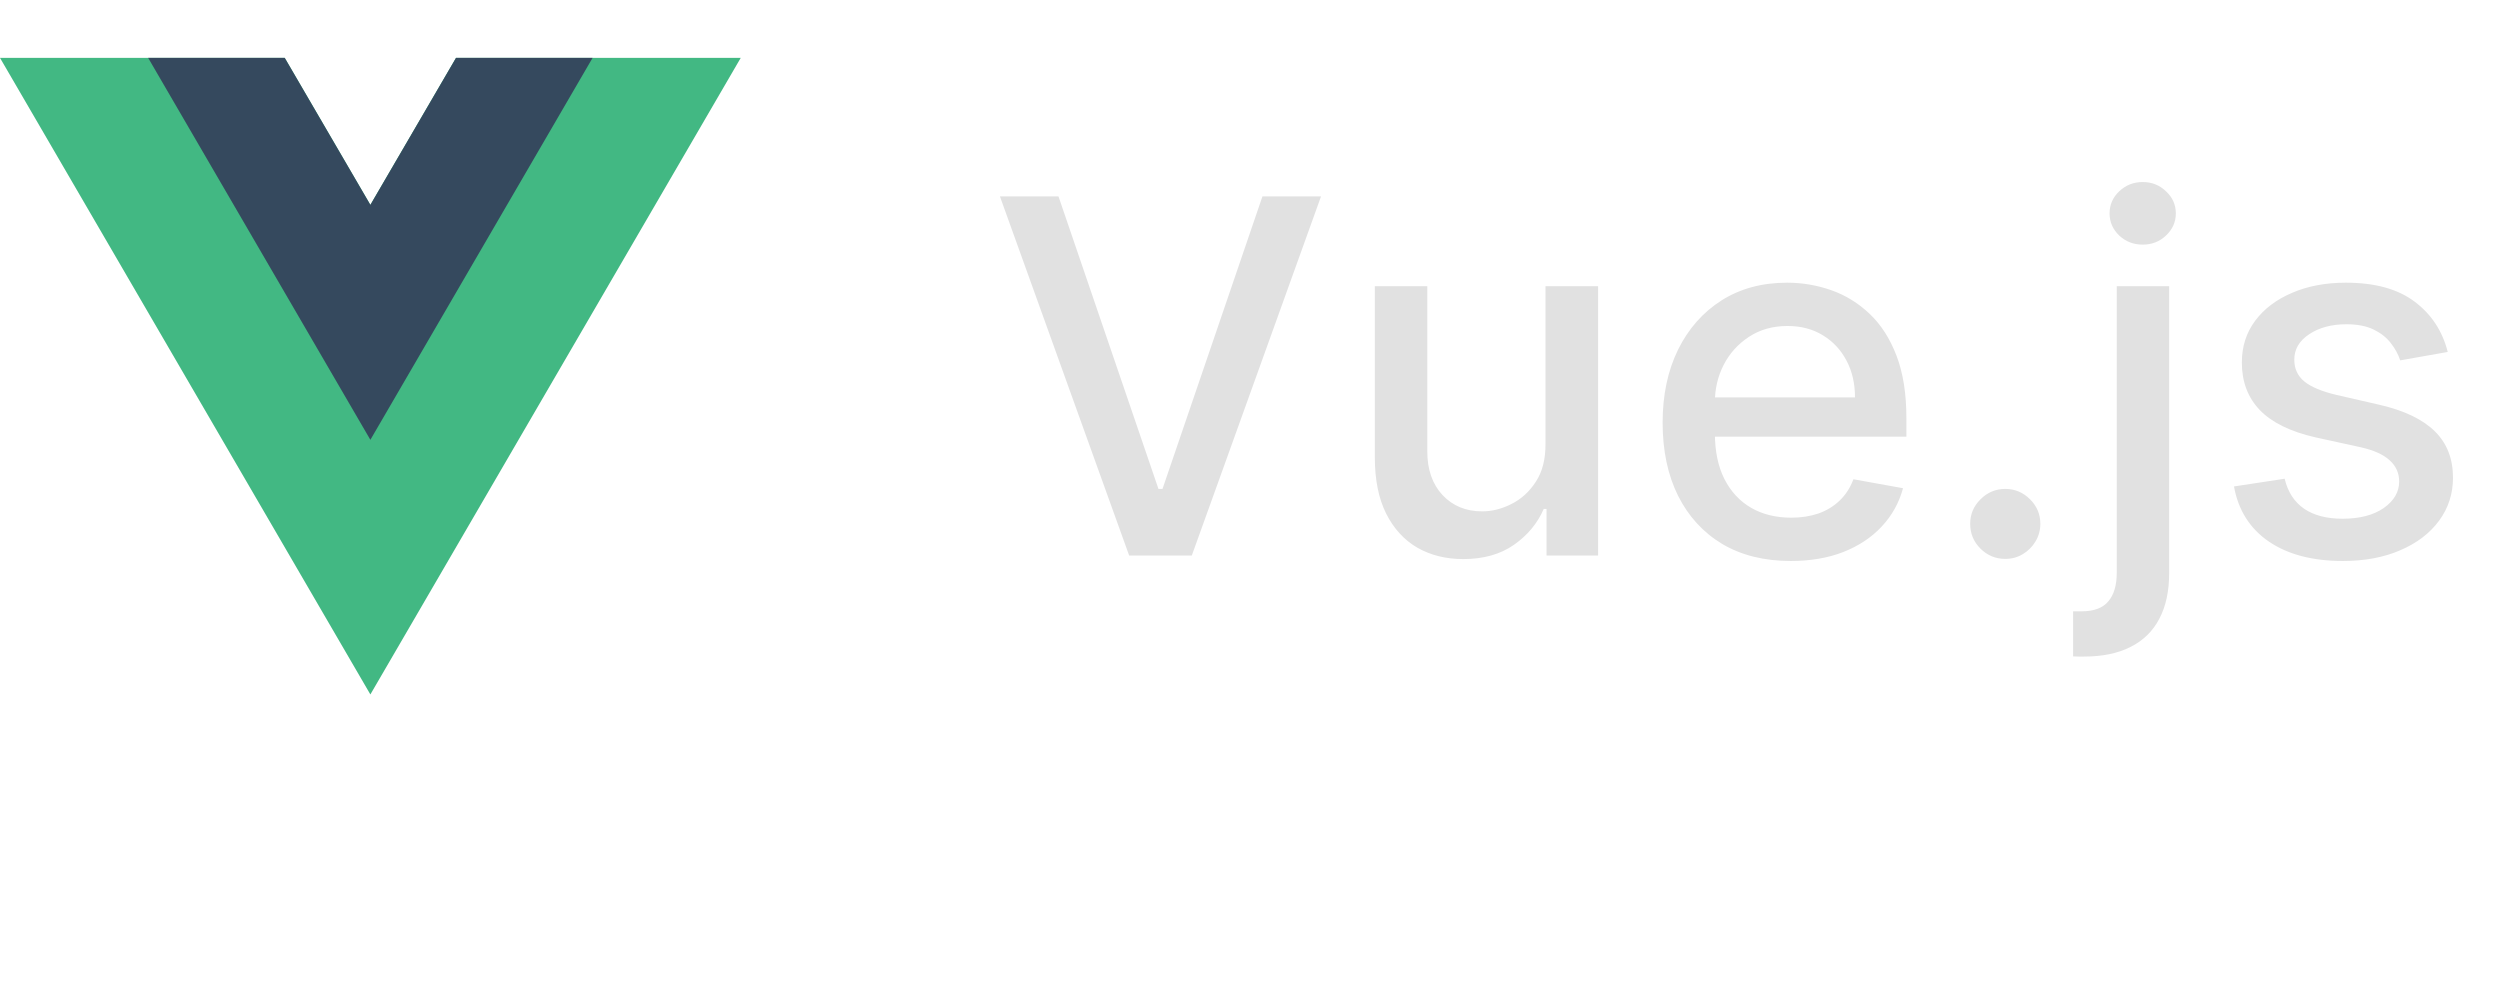
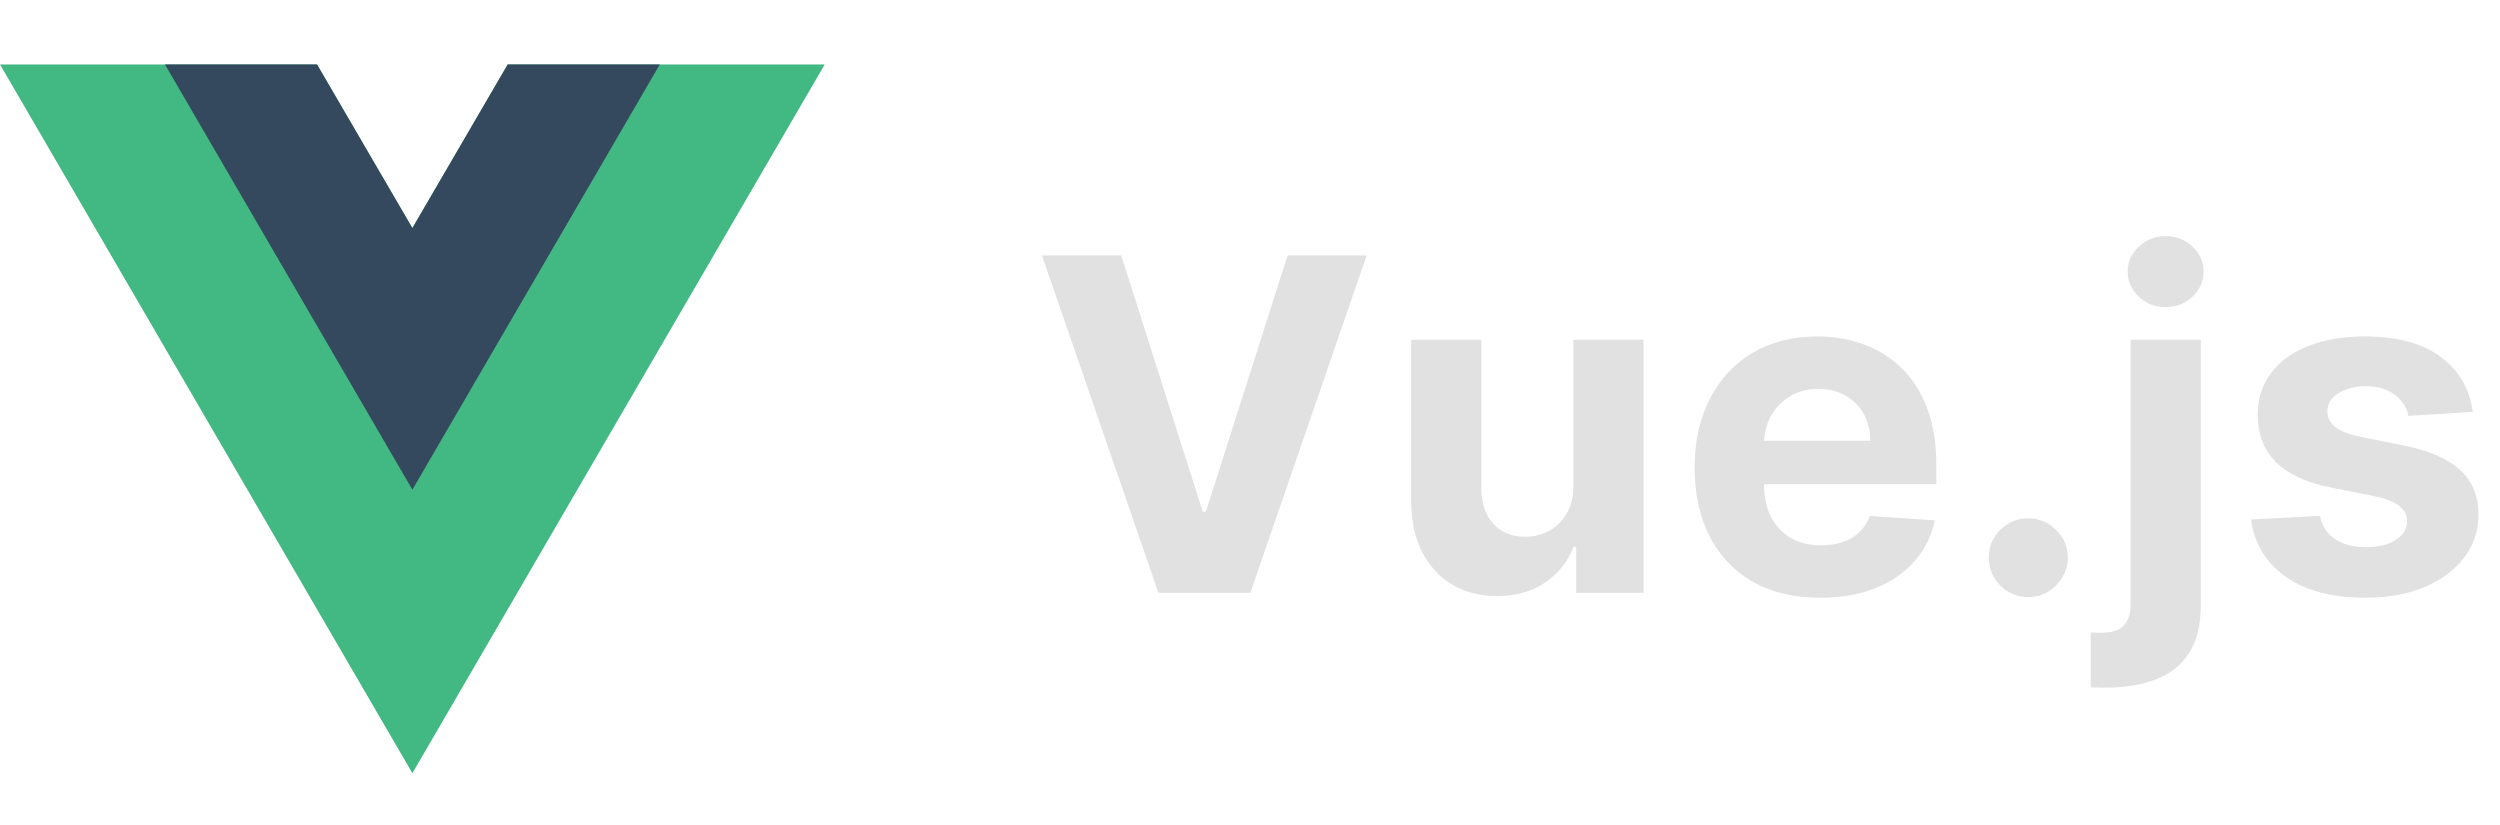
- <svg xmlns="http://www.w3.org/2000/svg" width="81" height="32" viewBox="0 0 81 32" fill="none">
-   <path d="M14.775 1.875L12 6.638L9.225 1.875H0L12 22.5L24 1.875H14.775Z" fill="#42B883" />
-   <path d="M14.775 1.875L12 6.638L9.225 1.875H4.8L12 14.25L19.2 1.875H14.775Z" fill="#35495E" />
-   <path d="M34.295 6.364L37.534 15.841H37.665L40.903 6.364H42.801L38.614 18H36.585L32.398 6.364H34.295ZM50.074 14.381V9.273H51.778V18H50.108V16.489H50.017C49.816 16.954 49.494 17.343 49.051 17.653C48.611 17.96 48.064 18.114 47.409 18.114C46.848 18.114 46.352 17.991 45.92 17.744C45.492 17.494 45.155 17.125 44.909 16.636C44.666 16.148 44.545 15.544 44.545 14.824V9.273H46.244V14.619C46.244 15.214 46.409 15.688 46.738 16.04C47.068 16.392 47.496 16.568 48.022 16.568C48.341 16.568 48.657 16.489 48.971 16.329C49.289 16.171 49.553 15.93 49.761 15.608C49.973 15.286 50.077 14.877 50.074 14.381ZM58.022 18.176C57.162 18.176 56.422 17.992 55.801 17.625C55.183 17.254 54.706 16.733 54.369 16.062C54.035 15.388 53.869 14.598 53.869 13.693C53.869 12.799 54.035 12.011 54.369 11.329C54.706 10.648 55.176 10.116 55.778 9.733C56.384 9.35 57.092 9.159 57.903 9.159C58.395 9.159 58.873 9.241 59.335 9.403C59.797 9.566 60.212 9.822 60.579 10.171C60.946 10.519 61.236 10.972 61.448 11.528C61.66 12.081 61.767 12.754 61.767 13.546V14.148H54.829V12.875H60.102C60.102 12.428 60.011 12.032 59.829 11.688C59.647 11.339 59.392 11.064 59.062 10.864C58.736 10.663 58.354 10.562 57.914 10.562C57.437 10.562 57.02 10.68 56.664 10.915C56.312 11.146 56.039 11.449 55.846 11.824C55.657 12.195 55.562 12.598 55.562 13.034V14.028C55.562 14.612 55.664 15.108 55.869 15.517C56.077 15.926 56.367 16.239 56.738 16.454C57.109 16.667 57.543 16.773 58.039 16.773C58.361 16.773 58.655 16.727 58.92 16.636C59.185 16.542 59.414 16.401 59.607 16.216C59.801 16.03 59.948 15.801 60.051 15.528L61.658 15.818C61.53 16.292 61.299 16.706 60.965 17.062C60.636 17.415 60.221 17.689 59.721 17.886C59.225 18.079 58.658 18.176 58.022 18.176ZM64.971 18.108C64.66 18.108 64.393 17.998 64.17 17.778C63.946 17.555 63.834 17.286 63.834 16.972C63.834 16.661 63.946 16.396 64.17 16.176C64.393 15.953 64.66 15.841 64.971 15.841C65.281 15.841 65.548 15.953 65.772 16.176C65.995 16.396 66.107 16.661 66.107 16.972C66.107 17.18 66.054 17.371 65.948 17.546C65.846 17.716 65.709 17.852 65.539 17.954C65.368 18.057 65.179 18.108 64.971 18.108ZM68.583 9.273H70.281V18.568C70.281 19.151 70.175 19.644 69.963 20.046C69.755 20.447 69.444 20.752 69.031 20.96C68.622 21.169 68.117 21.273 67.514 21.273C67.454 21.273 67.397 21.273 67.344 21.273C67.287 21.273 67.228 21.271 67.168 21.267V19.807C67.221 19.807 67.268 19.807 67.31 19.807C67.348 19.807 67.391 19.807 67.441 19.807C67.842 19.807 68.132 19.699 68.31 19.483C68.492 19.271 68.583 18.962 68.583 18.557V9.273ZM69.424 7.926C69.128 7.926 68.874 7.828 68.662 7.631C68.454 7.43 68.35 7.191 68.35 6.915C68.35 6.634 68.454 6.396 68.662 6.199C68.874 5.998 69.128 5.898 69.424 5.898C69.719 5.898 69.971 5.998 70.179 6.199C70.391 6.396 70.497 6.634 70.497 6.915C70.497 7.191 70.391 7.43 70.179 7.631C69.971 7.828 69.719 7.926 69.424 7.926ZM79.307 11.403L77.767 11.676C77.703 11.479 77.6 11.292 77.46 11.114C77.324 10.936 77.138 10.79 76.903 10.676C76.669 10.562 76.375 10.506 76.023 10.506C75.542 10.506 75.14 10.614 74.818 10.829C74.496 11.042 74.335 11.316 74.335 11.653C74.335 11.945 74.443 12.18 74.659 12.358C74.875 12.536 75.224 12.682 75.704 12.796L77.091 13.114C77.894 13.299 78.492 13.585 78.886 13.972C79.28 14.358 79.477 14.86 79.477 15.477C79.477 16 79.326 16.466 79.023 16.875C78.724 17.28 78.305 17.599 77.767 17.829C77.233 18.061 76.614 18.176 75.909 18.176C74.932 18.176 74.135 17.968 73.517 17.551C72.9 17.131 72.521 16.534 72.381 15.761L74.023 15.511C74.125 15.939 74.335 16.263 74.653 16.483C74.972 16.699 75.386 16.807 75.898 16.807C76.454 16.807 76.9 16.691 77.233 16.46C77.566 16.225 77.733 15.939 77.733 15.602C77.733 15.329 77.631 15.1 77.426 14.915C77.225 14.729 76.917 14.589 76.5 14.494L75.023 14.171C74.208 13.985 73.606 13.689 73.216 13.284C72.829 12.879 72.636 12.366 72.636 11.744C72.636 11.229 72.78 10.778 73.068 10.392C73.356 10.006 73.754 9.705 74.261 9.489C74.769 9.269 75.35 9.159 76.006 9.159C76.949 9.159 77.691 9.364 78.233 9.773C78.775 10.178 79.133 10.722 79.307 11.403Z" fill="#e1e1e1" />
+ <svg xmlns="http://www.w3.org/2000/svg" width="97" height="32" viewBox="0 0 97 32" fill="none">
+   <path d="M19.7 2.5L16 8.85L12.3 2.5H0L16 30L32 2.5H19.7Z" fill="#42B883" />
+   <path d="M19.7 2.5L16 8.85L12.3 2.5H6.4L16 19L25.6 2.5H19.7Z" fill="#35495E" />
+   <path d="M43.503 9.909L46.667 19.855H46.788L49.959 9.909H53.027L48.514 23H44.947L40.428 9.909H43.503ZM61.048 18.82V13.182H63.771V23H61.156V21.217H61.054C60.833 21.792 60.464 22.254 59.948 22.604C59.437 22.953 58.813 23.128 58.075 23.128C57.419 23.128 56.842 22.979 56.343 22.68C55.844 22.382 55.455 21.958 55.173 21.408C54.896 20.859 54.756 20.2 54.752 19.433V13.182H57.474V18.947C57.479 19.527 57.634 19.985 57.941 20.322C58.248 20.658 58.659 20.827 59.175 20.827C59.503 20.827 59.81 20.752 60.095 20.603C60.381 20.45 60.611 20.224 60.786 19.925C60.965 19.627 61.052 19.259 61.048 18.82ZM70.623 23.192C69.613 23.192 68.744 22.987 68.015 22.578C67.291 22.165 66.733 21.581 66.341 20.827C65.948 20.068 65.752 19.171 65.752 18.136C65.752 17.126 65.948 16.239 66.341 15.477C66.733 14.714 67.284 14.119 67.996 13.693C68.712 13.267 69.552 13.054 70.514 13.054C71.162 13.054 71.765 13.158 72.323 13.367C72.886 13.572 73.376 13.881 73.794 14.294C74.216 14.707 74.544 15.227 74.778 15.854C75.012 16.476 75.13 17.204 75.13 18.04V18.788H66.839V17.1H72.566C72.566 16.708 72.481 16.361 72.311 16.058C72.14 15.756 71.904 15.519 71.601 15.349C71.303 15.174 70.956 15.087 70.559 15.087C70.146 15.087 69.779 15.182 69.46 15.374C69.144 15.562 68.897 15.815 68.718 16.135C68.539 16.45 68.448 16.802 68.444 17.19V18.794C68.444 19.28 68.533 19.7 68.712 20.053C68.895 20.407 69.153 20.68 69.485 20.871C69.818 21.063 70.212 21.159 70.668 21.159C70.971 21.159 71.248 21.116 71.499 21.031C71.75 20.946 71.966 20.818 72.144 20.648C72.323 20.477 72.46 20.268 72.554 20.021L75.072 20.188C74.944 20.793 74.682 21.321 74.286 21.773C73.894 22.22 73.387 22.57 72.764 22.821C72.147 23.068 71.433 23.192 70.623 23.192ZM78.698 23.166C78.276 23.166 77.914 23.017 77.612 22.719C77.313 22.416 77.164 22.054 77.164 21.632C77.164 21.215 77.313 20.857 77.612 20.558C77.914 20.26 78.276 20.111 78.698 20.111C79.107 20.111 79.465 20.26 79.772 20.558C80.079 20.857 80.232 21.215 80.232 21.632C80.232 21.913 80.16 22.171 80.015 22.405C79.874 22.636 79.689 22.821 79.459 22.962C79.229 23.098 78.975 23.166 78.698 23.166ZM82.668 13.182H85.391V23.486C85.391 24.244 85.242 24.858 84.944 25.327C84.645 25.796 84.217 26.139 83.659 26.356C83.105 26.573 82.442 26.682 81.671 26.682C81.577 26.682 81.487 26.68 81.402 26.675C81.313 26.675 81.219 26.673 81.121 26.669V24.541C81.194 24.545 81.257 24.547 81.313 24.547C81.364 24.551 81.419 24.553 81.479 24.553C81.918 24.553 82.225 24.459 82.399 24.272C82.578 24.089 82.668 23.812 82.668 23.441V13.182ZM84.023 11.916C83.622 11.916 83.277 11.782 82.987 11.514C82.698 11.241 82.553 10.915 82.553 10.536C82.553 10.161 82.698 9.839 82.987 9.57C83.277 9.298 83.622 9.161 84.023 9.161C84.432 9.161 84.779 9.298 85.065 9.57C85.355 9.839 85.5 10.161 85.5 10.536C85.5 10.915 85.355 11.241 85.065 11.514C84.779 11.782 84.432 11.916 84.023 11.916ZM95.941 15.982L93.448 16.135C93.406 15.922 93.314 15.73 93.174 15.56C93.033 15.385 92.847 15.246 92.617 15.144C92.391 15.038 92.121 14.984 91.806 14.984C91.384 14.984 91.028 15.074 90.738 15.253C90.448 15.428 90.303 15.662 90.303 15.956C90.303 16.19 90.397 16.389 90.585 16.55C90.772 16.712 91.094 16.842 91.55 16.94L93.327 17.298C94.281 17.494 94.993 17.81 95.462 18.244C95.931 18.679 96.165 19.25 96.165 19.957C96.165 20.601 95.975 21.166 95.596 21.651C95.221 22.137 94.705 22.516 94.049 22.789C93.397 23.058 92.645 23.192 91.793 23.192C90.493 23.192 89.458 22.921 88.686 22.38C87.919 21.834 87.47 21.093 87.338 20.155L90.016 20.015C90.097 20.411 90.293 20.714 90.604 20.923C90.915 21.127 91.313 21.229 91.799 21.229C92.276 21.229 92.66 21.138 92.95 20.954C93.244 20.767 93.393 20.526 93.397 20.232C93.393 19.985 93.288 19.783 93.084 19.625C92.879 19.463 92.564 19.34 92.138 19.254L90.438 18.916C89.479 18.724 88.765 18.391 88.296 17.918C87.832 17.445 87.6 16.842 87.6 16.109C87.6 15.479 87.77 14.935 88.111 14.479C88.456 14.023 88.94 13.672 89.562 13.425C90.188 13.178 90.921 13.054 91.761 13.054C93.001 13.054 93.977 13.316 94.688 13.84C95.404 14.364 95.822 15.078 95.941 15.982Z" fill="#E1E1E1" />
</svg>
